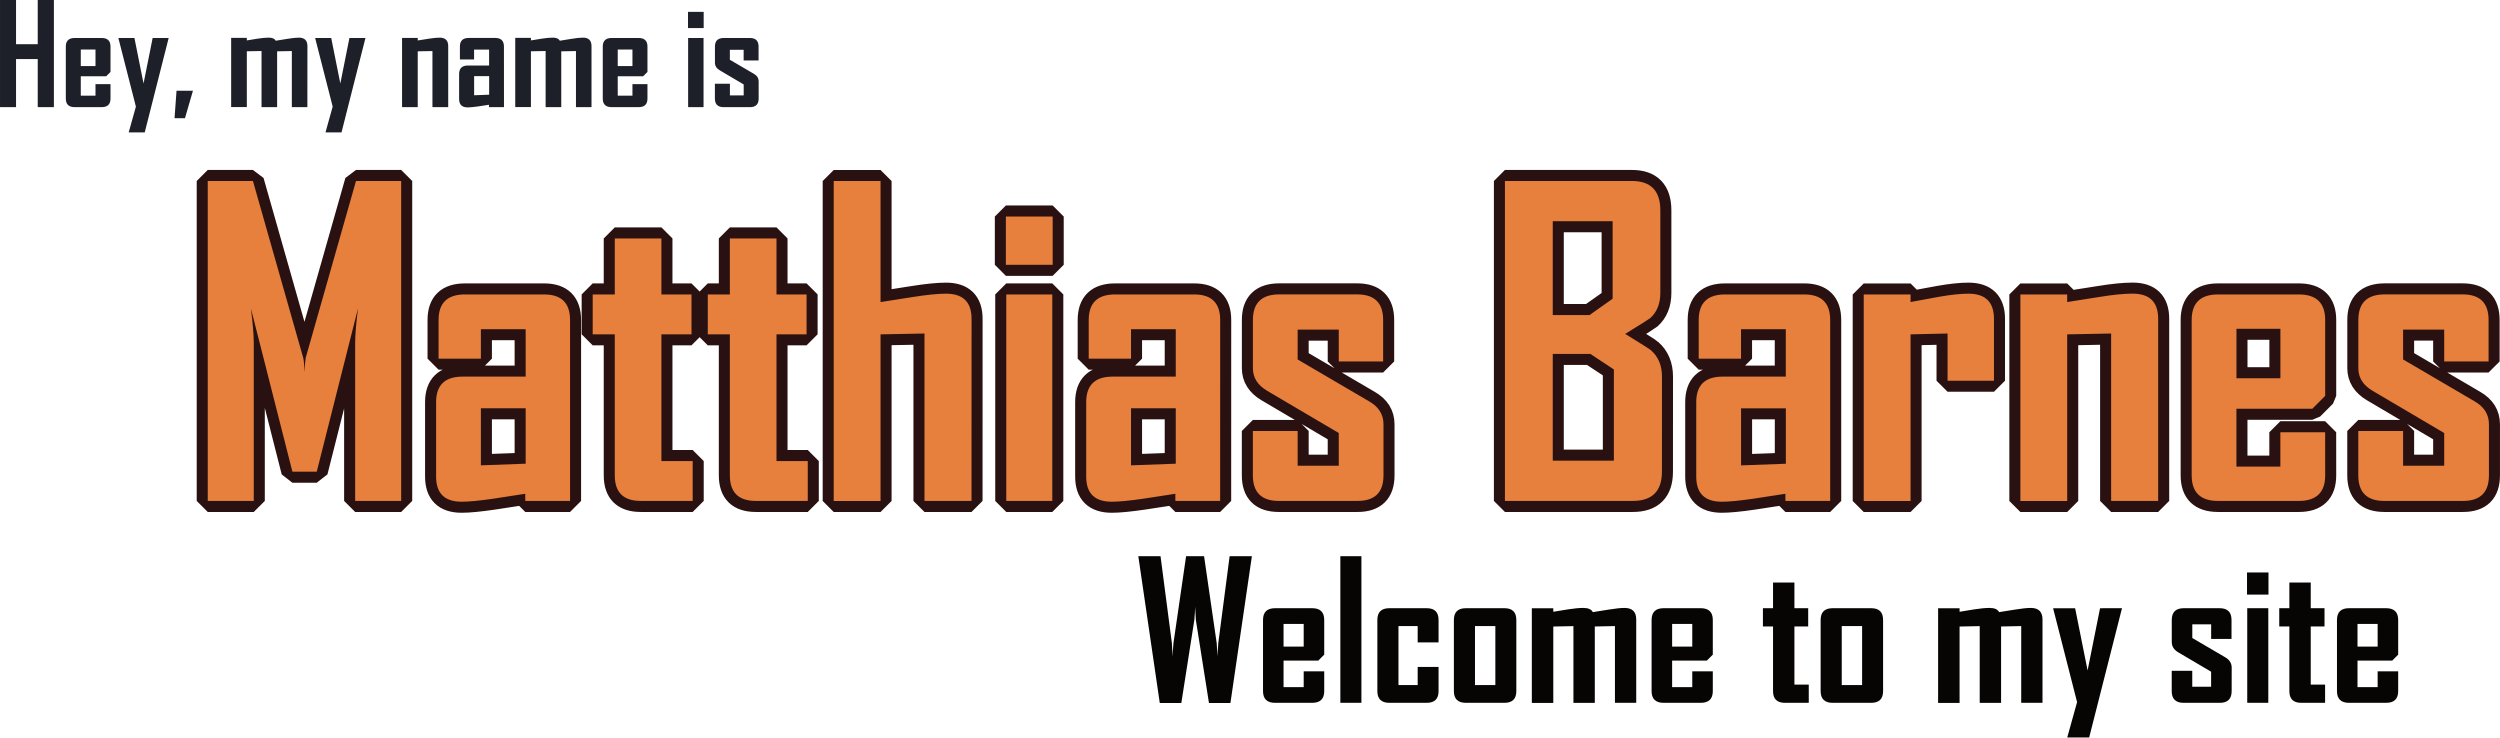
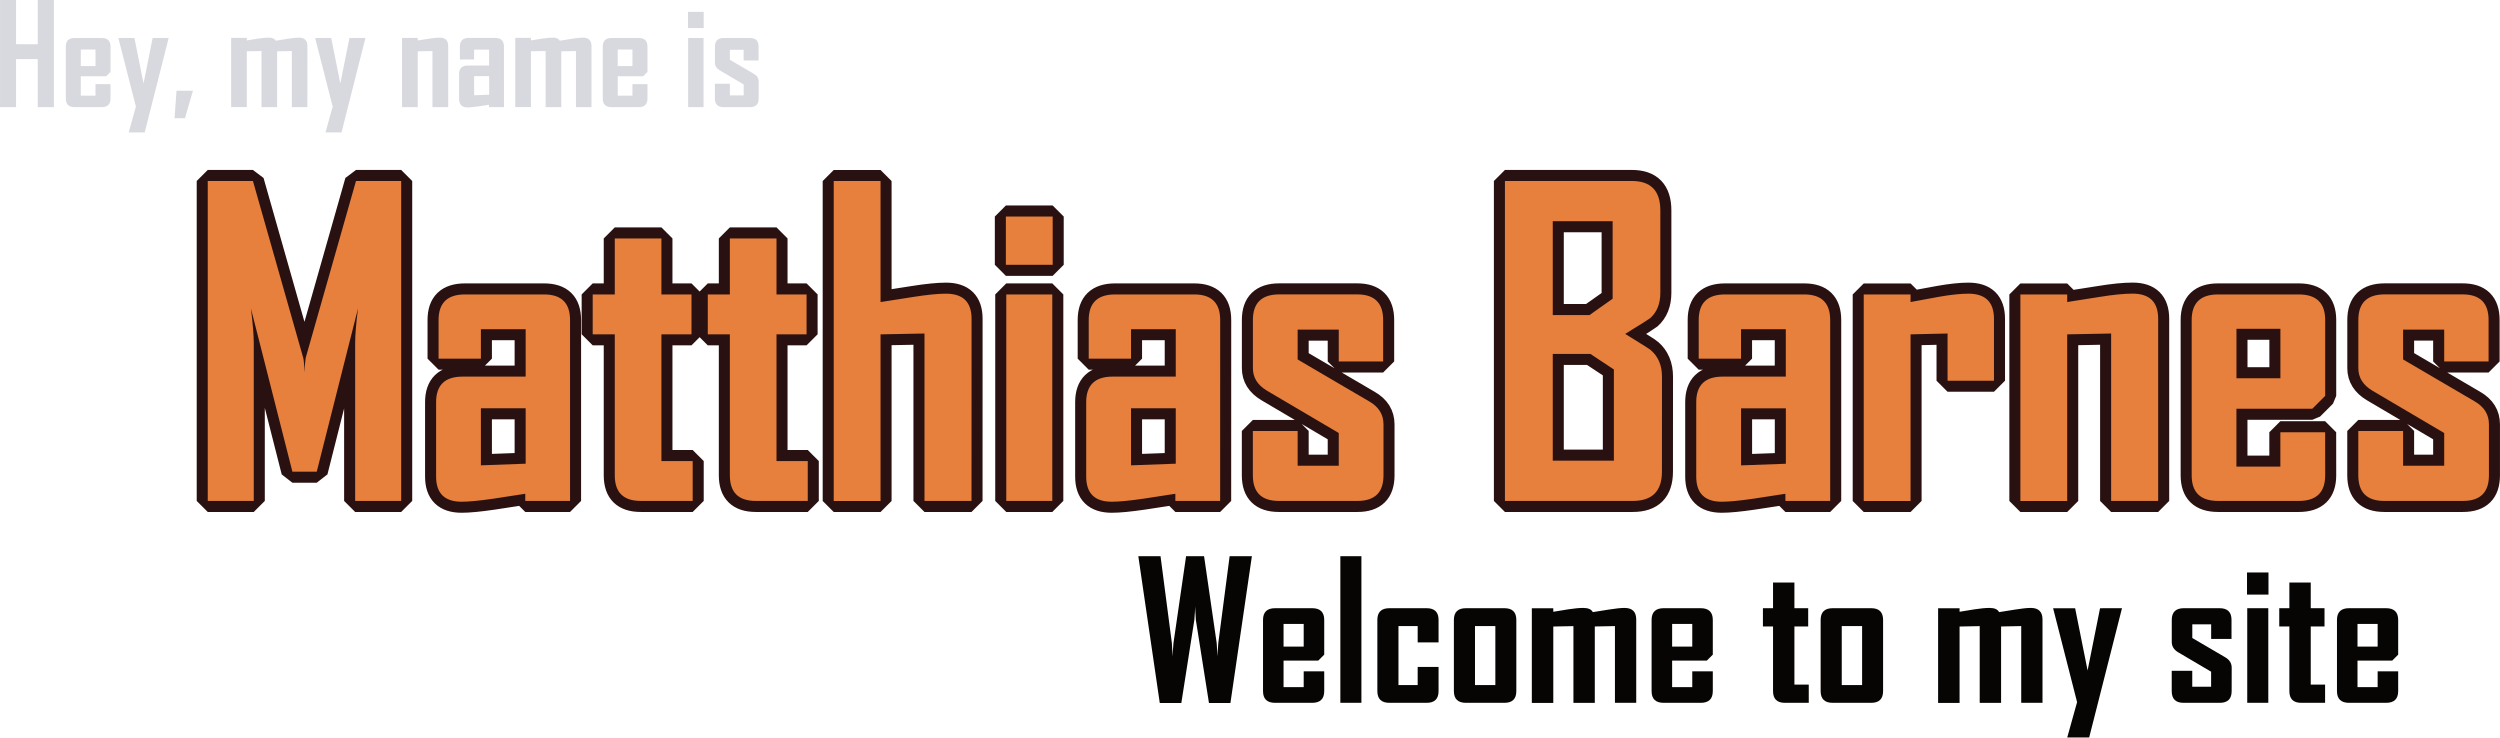
<svg xmlns="http://www.w3.org/2000/svg" width="56.611mm" height="16.699mm" viewBox="0 0 56.611 16.699" version="1.1" id="svg1">
  <defs id="defs1" />
  <g id="layer1" transform="translate(-75.00583,-62.97724)">
    <g id="g3" transform="translate(26.13717,25.12147)">
      <path d="m 57.953,49.199 h -1.042 v -3.574 q 0,-0.282 0.065,-0.787 l -0.935,3.699 h -0.551 l -0.94,-3.699 q 0.065,0.514 0.065,0.787 v 3.574 h -1.042 v -7.245 h 1.023 l 1.139,4.005 q 0.019,0.065 0.028,0.329 0,-0.116 0.028,-0.329 l 1.139,-4.005 h 1.023 z m 3.824,0 h -1.014 v -0.162 q -0.361,0.056 -0.722,0.111 -0.472,0.069 -0.718,0.069 -0.579,0 -0.579,-0.569 v -1.685 q 0,-0.579 0.597,-0.579 h 1.431 V 45.31 h -1.014 v 0.667 h -0.958 v -0.875 q 0,-0.579 0.597,-0.579 h 1.792 q 0.588,0 0.588,0.579 z m -1.005,-0.843 v -1.255 h -1.014 v 1.292 z m 3.782,0.843 h -1.176 q -0.588,0 -0.588,-0.579 v -3.194 H 62.29 v -0.903 h 0.5 V 43.255 H 63.846 v 1.268 h 0.681 v 0.903 H 63.846 v 2.87 h 0.708 z m 2.606,0 h -1.176 q -0.588,0 -0.588,-0.579 v -3.194 h -0.5 v -0.903 h 0.5 v -1.268 h 1.056 v 1.268 h 0.681 v 0.903 h -0.681 v 2.87 h 0.708 z m 3.708,0 h -1.065 V 45.408 l -0.995,0.019 v 3.773 h -1.06 v -7.245 h 1.06 v 2.741 q 0.37,-0.056 0.741,-0.116 0.468,-0.074 0.741,-0.074 0.579,0 0.579,0.569 z m 1.838,-5.347 h -1.06 v -1.093 h 1.06 z m -0.009,5.347 h -1.042 v -4.676 h 1.042 z m 3.801,0 h -1.014 v -0.162 q -0.361,0.056 -0.722,0.111 -0.472,0.069 -0.718,0.069 -0.579,0 -0.579,-0.569 v -1.685 q 0,-0.579 0.597,-0.579 h 1.431 V 45.31 H 74.48 v 0.667 H 73.522 v -0.875 q 0,-0.579 0.597,-0.579 h 1.792 q 0.588,0 0.588,0.579 z m -1.005,-0.843 v -1.255 H 74.48 v 1.292 z m 4.704,0.264 q 0,0.579 -0.588,0.579 h -1.782 q -0.588,0 -0.588,-0.579 v -1.005 h 1.014 v 0.787 h 0.931 v -0.741 l -1.625,-0.958 q -0.319,-0.19 -0.319,-0.509 v -1.093 q 0,-0.579 0.597,-0.579 h 1.764 q 0.588,0 0.588,0.579 v 0.94 H 79.184 V 45.32 H 78.253 v 0.676 l 1.62,0.949 q 0.324,0.185 0.324,0.519 z m 6.305,-0.083 q 0,0.662 -0.662,0.662 h -2.893 v -7.245 h 2.875 q 0.644,0 0.644,0.667 v 1.866 q 0,0.37 -0.231,0.574 -0.032,0.028 -0.565,0.356 0.551,0.338 0.583,0.37 0.25,0.218 0.25,0.597 z m -1.116,-3.917 v -1.755 h -1.356 v 2.125 h 0.833 z m 0.028,3.667 v -2.065 l -0.532,-0.352 h -0.852 v 2.417 z m 4.898,0.912 h -1.014 v -0.162 q -0.361,0.056 -0.722,0.111 -0.472,0.069 -0.718,0.069 -0.579,0 -0.579,-0.569 v -1.685 q 0,-0.579 0.597,-0.579 h 1.431 V 45.31 h -1.014 v 0.667 h -0.958 v -0.875 q 0,-0.579 0.597,-0.579 h 1.792 q 0.588,0 0.588,0.579 z M 89.308,48.357 v -1.255 h -1.014 v 1.292 z m 4.713,-1.88 H 92.97 V 45.408 l -0.838,0.019 v 3.773 h -1.06 v -4.676 h 1.06 v 0.171 q 0.329,-0.06 0.653,-0.12 0.394,-0.069 0.657,-0.069 0.579,0 0.579,0.569 z m 3.718,2.722 h -1.065 V 45.408 l -0.995,0.019 v 3.773 h -1.06 v -4.676 h 1.06 v 0.171 q 0.37,-0.06 0.736,-0.116 0.454,-0.074 0.745,-0.074 0.579,0 0.579,0.569 z m 3.782,-0.579 q 0,0.579 -0.597,0.579 h -1.829 q -0.597,0 -0.597,-0.579 v -3.518 q 0,-0.579 0.597,-0.579 h 1.829 q 0.597,0 0.597,0.579 v 1.718 l -0.292,0.292 h -1.718 v 1.31 h 0.995 v -0.778 h 1.014 z m -1.014,-2.199 v -1.12 h -0.995 v 1.12 z m 4.722,2.199 q 0,0.579 -0.588,0.579 h -1.782 q -0.588,0 -0.588,-0.579 v -1.005 h 1.014 v 0.787 h 0.931 v -0.741 l -1.625,-0.958 q -0.319,-0.19 -0.319,-0.509 v -1.093 q 0,-0.579 0.597,-0.579 h 1.764 q 0.588,0 0.588,0.579 v 0.94 h -1.005 v -0.722 h -0.931 v 0.676 l 1.62,0.949 q 0.324,0.185 0.324,0.519 z" id="text2" style="font-weight:bold;font-stretch:condensed;font-size:9.481px;font-family:'Agency FB';-inkscape-font-specification:'Agency FB, Bold Condensed';fill:#e6803c;fill-opacity:1;stroke:#2a1111;stroke-width:0.5;stroke-linecap:round;stroke-linejoin:bevel;stroke-opacity:1;paint-order:stroke fill markers" aria-label="Matthias Barnes" />
      <path d="m 77.217,50.45 -0.486,3.325 H 76.245 L 75.948,51.893 q -0.004,-0.102 -0.017,-0.303 0,0.102 -0.017,0.303 l -0.295,1.882 h -0.488 l -0.486,-3.325 h 0.503 l 0.257,1.969 q 0.006,0.102 0.017,0.303 0.002,-0.102 0.019,-0.303 l 0.286,-1.969 h 0.407 l 0.286,1.969 q 0.006,0.102 0.019,0.303 0.002,-0.102 0.017,-0.303 l 0.257,-1.969 z m 1.638,3.056 q 0,0.265 -0.274,0.265 h -0.838 q -0.274,0 -0.274,-0.265 V 51.893 q 0,-0.265 0.274,-0.265 h 0.838 q 0.274,0 0.274,0.265 v 0.787 l -0.134,0.134 h -0.787 v 0.601 h 0.456 v -0.357 h 0.465 z M 78.39,52.498 v -0.514 h -0.456 v 0.514 z m 1.307,1.273 h -0.477 v -3.321 h 0.477 z m 1.747,-0.265 q 0,0.265 -0.27,0.265 h -0.842 q -0.274,0 -0.274,-0.265 V 51.893 q 0,-0.265 0.274,-0.265 h 0.842 q 0.27,0 0.27,0.265 v 0.509 h -0.473 v -0.369 h -0.435 v 1.335 h 0.435 v -0.41 h 0.473 z m 1.761,0 q 0,0.265 -0.27,0.265 h -0.87 q -0.274,0 -0.274,-0.265 V 51.893 q 0,-0.265 0.274,-0.265 h 0.87 q 0.27,0 0.27,0.265 z m -0.475,-0.138 v -1.335 h -0.461 v 1.335 z m 3.19,0.403 h -0.482 v -1.738 l -0.456,0.009 v 1.73 h -0.484 v -1.738 l -0.456,0.009 v 1.73 h -0.486 v -2.143 h 0.486 v 0.079 q 0.17,-0.028 0.337,-0.055 0.206,-0.032 0.342,-0.032 0.168,0 0.216,0.095 0.178,-0.028 0.357,-0.057 0.236,-0.038 0.361,-0.038 0.265,0 0.265,0.261 z m 1.734,-0.265 q 0,0.265 -0.274,0.265 h -0.838 q -0.274,0 -0.274,-0.265 V 51.893 q 0,-0.265 0.274,-0.265 h 0.838 q 0.274,0 0.274,0.265 v 0.787 l -0.134,0.134 h -0.787 v 0.601 h 0.456 v -0.357 h 0.465 z M 87.189,52.498 v -0.514 h -0.456 v 0.514 z m 2.638,1.273 h -0.539 q -0.27,0 -0.27,-0.265 V 52.042 h -0.229 v -0.414 h 0.229 v -0.581 h 0.484 v 0.581 h 0.312 V 52.042 h -0.312 v 1.316 h 0.325 z m 1.683,-0.265 q 0,0.265 -0.27,0.265 h -0.87 q -0.274,0 -0.274,-0.265 V 51.893 q 0,-0.265 0.274,-0.265 h 0.87 q 0.27,0 0.27,0.265 z m -0.475,-0.138 v -1.335 h -0.461 v 1.335 z m 4.085,0.403 h -0.482 v -1.738 l -0.456,0.009 v 1.73 h -0.484 v -1.738 l -0.456,0.009 v 1.73 h -0.486 v -2.143 h 0.486 v 0.079 q 0.17,-0.028 0.337,-0.055 0.206,-0.032 0.342,-0.032 0.168,0 0.216,0.095 0.178,-0.028 0.357,-0.057 0.236,-0.038 0.361,-0.038 0.265,0 0.265,0.261 z m 1.8,-2.143 -0.537,2.116 -0.206,0.811 h -0.497 l 0.223,-0.8 -0.543,-2.126 h 0.499 l 0.282,1.409 0.282,-1.409 z m 2.483,1.878 q 0,0.265 -0.27,0.265 h -0.817 q -0.27,0 -0.27,-0.265 v -0.461 h 0.465 v 0.361 h 0.427 v -0.34 l -0.745,-0.439 q -0.146,-0.087 -0.146,-0.233 V 51.893 q 0,-0.265 0.274,-0.265 h 0.809 q 0.27,0 0.27,0.265 v 0.431 h -0.461 v -0.331 h -0.427 v 0.31 l 0.743,0.435 q 0.149,0.085 0.149,0.238 z m 0.834,-2.186 h -0.486 v -0.501 h 0.486 z m -0.004,2.451 h -0.477 v -2.143 h 0.477 z m 1.286,0 h -0.539 q -0.27,0 -0.27,-0.265 V 52.042 h -0.229 v -0.414 h 0.229 v -0.581 h 0.484 v 0.581 h 0.312 V 52.042 h -0.312 v 1.316 h 0.325 z m 1.655,-0.265 q 0,0.265 -0.274,0.265 h -0.838 q -0.274,0 -0.274,-0.265 V 51.893 q 0,-0.265 0.274,-0.265 h 0.838 q 0.274,0 0.274,0.265 v 0.787 l -0.134,0.134 h -0.787 v 0.601 h 0.456 v -0.357 h 0.465 z m -0.465,-1.008 v -0.514 h -0.456 v 0.514 z" id="text3" style="font-weight:bold;font-stretch:condensed;font-size:3.175px;font-family:'Agency FB';-inkscape-font-specification:'Agency FB, Bold Condensed';fill:#070503;stroke-width:4.107;stroke-linecap:round;stroke-linejoin:bevel;stroke-dasharray:11.218, 11.218;paint-order:stroke fill markers" aria-label="Welcome to my site" />
-       <path d="m 50.089,40.282 h -0.366 v -1.088 h -0.491 v 1.088 H 48.869 V 37.856 h 0.363 v 1 h 0.491 V 37.856 h 0.366 z m 1.282,-0.194 q 0,0.194 -0.2,0.194 h -0.612 q -0.2,0 -0.2,-0.194 v -1.178 q 0,-0.194 0.2,-0.194 h 0.612 q 0.2,0 0.2,0.194 v 0.575 l -0.098,0.098 h -0.575 v 0.439 h 0.333 V 39.761 h 0.34 z m -0.34,-0.736 v -0.375 h -0.333 v 0.375 z m 1.657,-0.636 -0.392,1.546 -0.15,0.592 h -0.363 l 0.163,-0.584 -0.397,-1.553 h 0.364 l 0.206,1.029 0.206,-1.029 z m 0.55,1.194 -0.181,0.623 h -0.236 l 0.045,-0.623 z m 2.591,0.372 h -0.352 v -1.27 l -0.333,0.006 v 1.263 h -0.353 v -1.27 l -0.333,0.006 v 1.263 h -0.355 v -1.566 h 0.355 v 0.057 q 0.124,-0.02 0.246,-0.04 0.15,-0.023 0.25,-0.023 0.122,0 0.158,0.07 0.13,-0.02 0.26,-0.042 0.172,-0.028 0.264,-0.028 0.194,0 0.194,0.191 z m 1.315,-1.566 -0.392,1.546 -0.15,0.592 h -0.363 l 0.163,-0.584 -0.397,-1.553 h 0.364 l 0.206,1.029 0.206,-1.029 z m 1.874,1.566 h -0.357 v -1.27 l -0.333,0.006 v 1.263 h -0.355 v -1.566 h 0.355 v 0.057 q 0.124,-0.02 0.246,-0.039 0.152,-0.025 0.25,-0.025 0.194,0 0.194,0.191 z m 1.263,0 h -0.34 v -0.054 q -0.121,0.019 -0.242,0.037 -0.158,0.023 -0.24,0.023 -0.194,0 -0.194,-0.191 v -0.564 q 0,-0.194 0.2,-0.194 h 0.479 v -0.36 h -0.34 v 0.223 h -0.321 v -0.293 q 0,-0.194 0.2,-0.194 h 0.6 q 0.197,0 0.197,0.194 z m -0.336,-0.282 v -0.42 h -0.34 v 0.433 z m 2.318,0.282 H 61.911 v -1.27 l -0.333,0.006 v 1.263 H 61.224 v -1.27 l -0.333,0.006 v 1.263 H 60.536 v -1.566 h 0.355 v 0.057 q 0.124,-0.02 0.246,-0.04 0.15,-0.023 0.25,-0.023 0.122,0 0.158,0.07 0.13,-0.02 0.26,-0.042 0.172,-0.028 0.264,-0.028 0.194,0 0.194,0.191 z m 1.267,-0.194 q 0,0.194 -0.2,0.194 h -0.612 q -0.2,0 -0.2,-0.194 v -1.178 q 0,-0.194 0.2,-0.194 h 0.612 q 0.2,0 0.2,0.194 v 0.575 l -0.098,0.098 h -0.575 v 0.439 H 63.19 V 39.761 h 0.34 z m -0.34,-0.736 v -0.375 h -0.333 v 0.375 z M 64.803,38.491 H 64.448 v -0.366 h 0.355 z m -0.003,1.791 h -0.349 v -1.566 h 0.349 z m 1.248,-0.194 q 0,0.194 -0.197,0.194 h -0.597 q -0.197,0 -0.197,-0.194 v -0.336 h 0.34 v 0.264 h 0.312 v -0.248 l -0.544,-0.321 q -0.107,-0.064 -0.107,-0.171 v -0.366 q 0,-0.194 0.2,-0.194 h 0.591 q 0.197,0 0.197,0.194 v 0.315 H 65.708 V 38.983 H 65.396 v 0.226 l 0.543,0.318 q 0.109,0.062 0.109,0.174 z" id="text59" style="font-weight:bold;font-stretch:condensed;font-size:3.175px;font-family:'Agency FB';-inkscape-font-specification:'Agency FB, Bold Condensed';fill:#1d2029;fill-opacity:1;stroke-width:0.3;stroke-linecap:round;stroke-linejoin:bevel;paint-order:stroke fill markers" aria-label="Hey, my name is" />
+       <path d="m 50.089,40.282 h -0.366 v -1.088 h -0.491 v 1.088 H 48.869 V 37.856 h 0.363 v 1 h 0.491 V 37.856 h 0.366 z m 1.282,-0.194 q 0,0.194 -0.2,0.194 h -0.612 q -0.2,0 -0.2,-0.194 v -1.178 q 0,-0.194 0.2,-0.194 h 0.612 q 0.2,0 0.2,0.194 v 0.575 l -0.098,0.098 h -0.575 v 0.439 h 0.333 V 39.761 h 0.34 z m -0.34,-0.736 v -0.375 h -0.333 v 0.375 z m 1.657,-0.636 -0.392,1.546 -0.15,0.592 h -0.363 l 0.163,-0.584 -0.397,-1.553 h 0.364 l 0.206,1.029 0.206,-1.029 z m 0.55,1.194 -0.181,0.623 h -0.236 l 0.045,-0.623 z m 2.591,0.372 h -0.352 v -1.27 l -0.333,0.006 v 1.263 h -0.353 v -1.27 l -0.333,0.006 v 1.263 h -0.355 v -1.566 h 0.355 v 0.057 q 0.124,-0.02 0.246,-0.04 0.15,-0.023 0.25,-0.023 0.122,0 0.158,0.07 0.13,-0.02 0.26,-0.042 0.172,-0.028 0.264,-0.028 0.194,0 0.194,0.191 z m 1.315,-1.566 -0.392,1.546 -0.15,0.592 h -0.363 l 0.163,-0.584 -0.397,-1.553 h 0.364 l 0.206,1.029 0.206,-1.029 z m 1.874,1.566 h -0.357 v -1.27 l -0.333,0.006 v 1.263 h -0.355 v -1.566 h 0.355 v 0.057 q 0.124,-0.02 0.246,-0.039 0.152,-0.025 0.25,-0.025 0.194,0 0.194,0.191 z m 1.263,0 h -0.34 v -0.054 q -0.121,0.019 -0.242,0.037 -0.158,0.023 -0.24,0.023 -0.194,0 -0.194,-0.191 v -0.564 q 0,-0.194 0.2,-0.194 h 0.479 v -0.36 h -0.34 v 0.223 h -0.321 v -0.293 q 0,-0.194 0.2,-0.194 h 0.6 q 0.197,0 0.197,0.194 z m -0.336,-0.282 v -0.42 h -0.34 v 0.433 z m 2.318,0.282 H 61.911 v -1.27 l -0.333,0.006 v 1.263 H 61.224 v -1.27 l -0.333,0.006 v 1.263 H 60.536 v -1.566 h 0.355 v 0.057 q 0.124,-0.02 0.246,-0.04 0.15,-0.023 0.25,-0.023 0.122,0 0.158,0.07 0.13,-0.02 0.26,-0.042 0.172,-0.028 0.264,-0.028 0.194,0 0.194,0.191 z m 1.267,-0.194 q 0,0.194 -0.2,0.194 h -0.612 q -0.2,0 -0.2,-0.194 v -1.178 q 0,-0.194 0.2,-0.194 h 0.612 q 0.2,0 0.2,0.194 v 0.575 l -0.098,0.098 h -0.575 v 0.439 H 63.19 V 39.761 h 0.34 z m -0.34,-0.736 v -0.375 h -0.333 v 0.375 z M 64.803,38.491 H 64.448 v -0.366 h 0.355 z m -0.003,1.791 h -0.349 v -1.566 h 0.349 z m 1.248,-0.194 q 0,0.194 -0.197,0.194 h -0.597 q -0.197,0 -0.197,-0.194 v -0.336 h 0.34 v 0.264 h 0.312 v -0.248 l -0.544,-0.321 q -0.107,-0.064 -0.107,-0.171 v -0.366 q 0,-0.194 0.2,-0.194 h 0.591 q 0.197,0 0.197,0.194 v 0.315 H 65.708 V 38.983 H 65.396 v 0.226 l 0.543,0.318 q 0.109,0.062 0.109,0.174 z" id="text59" style="font-weight:bold;font-stretch:condensed;font-size:3.175px;font-family:'Agency FB';-inkscape-font-specification:'Agency FB, Bold Condensed';fill:#d8d9de;fill-opacity:1;stroke-width:0.3;stroke-linecap:round;stroke-linejoin:bevel;paint-order:stroke fill markers" aria-label="Hey, my name is" />
    </g>
  </g>
</svg>
